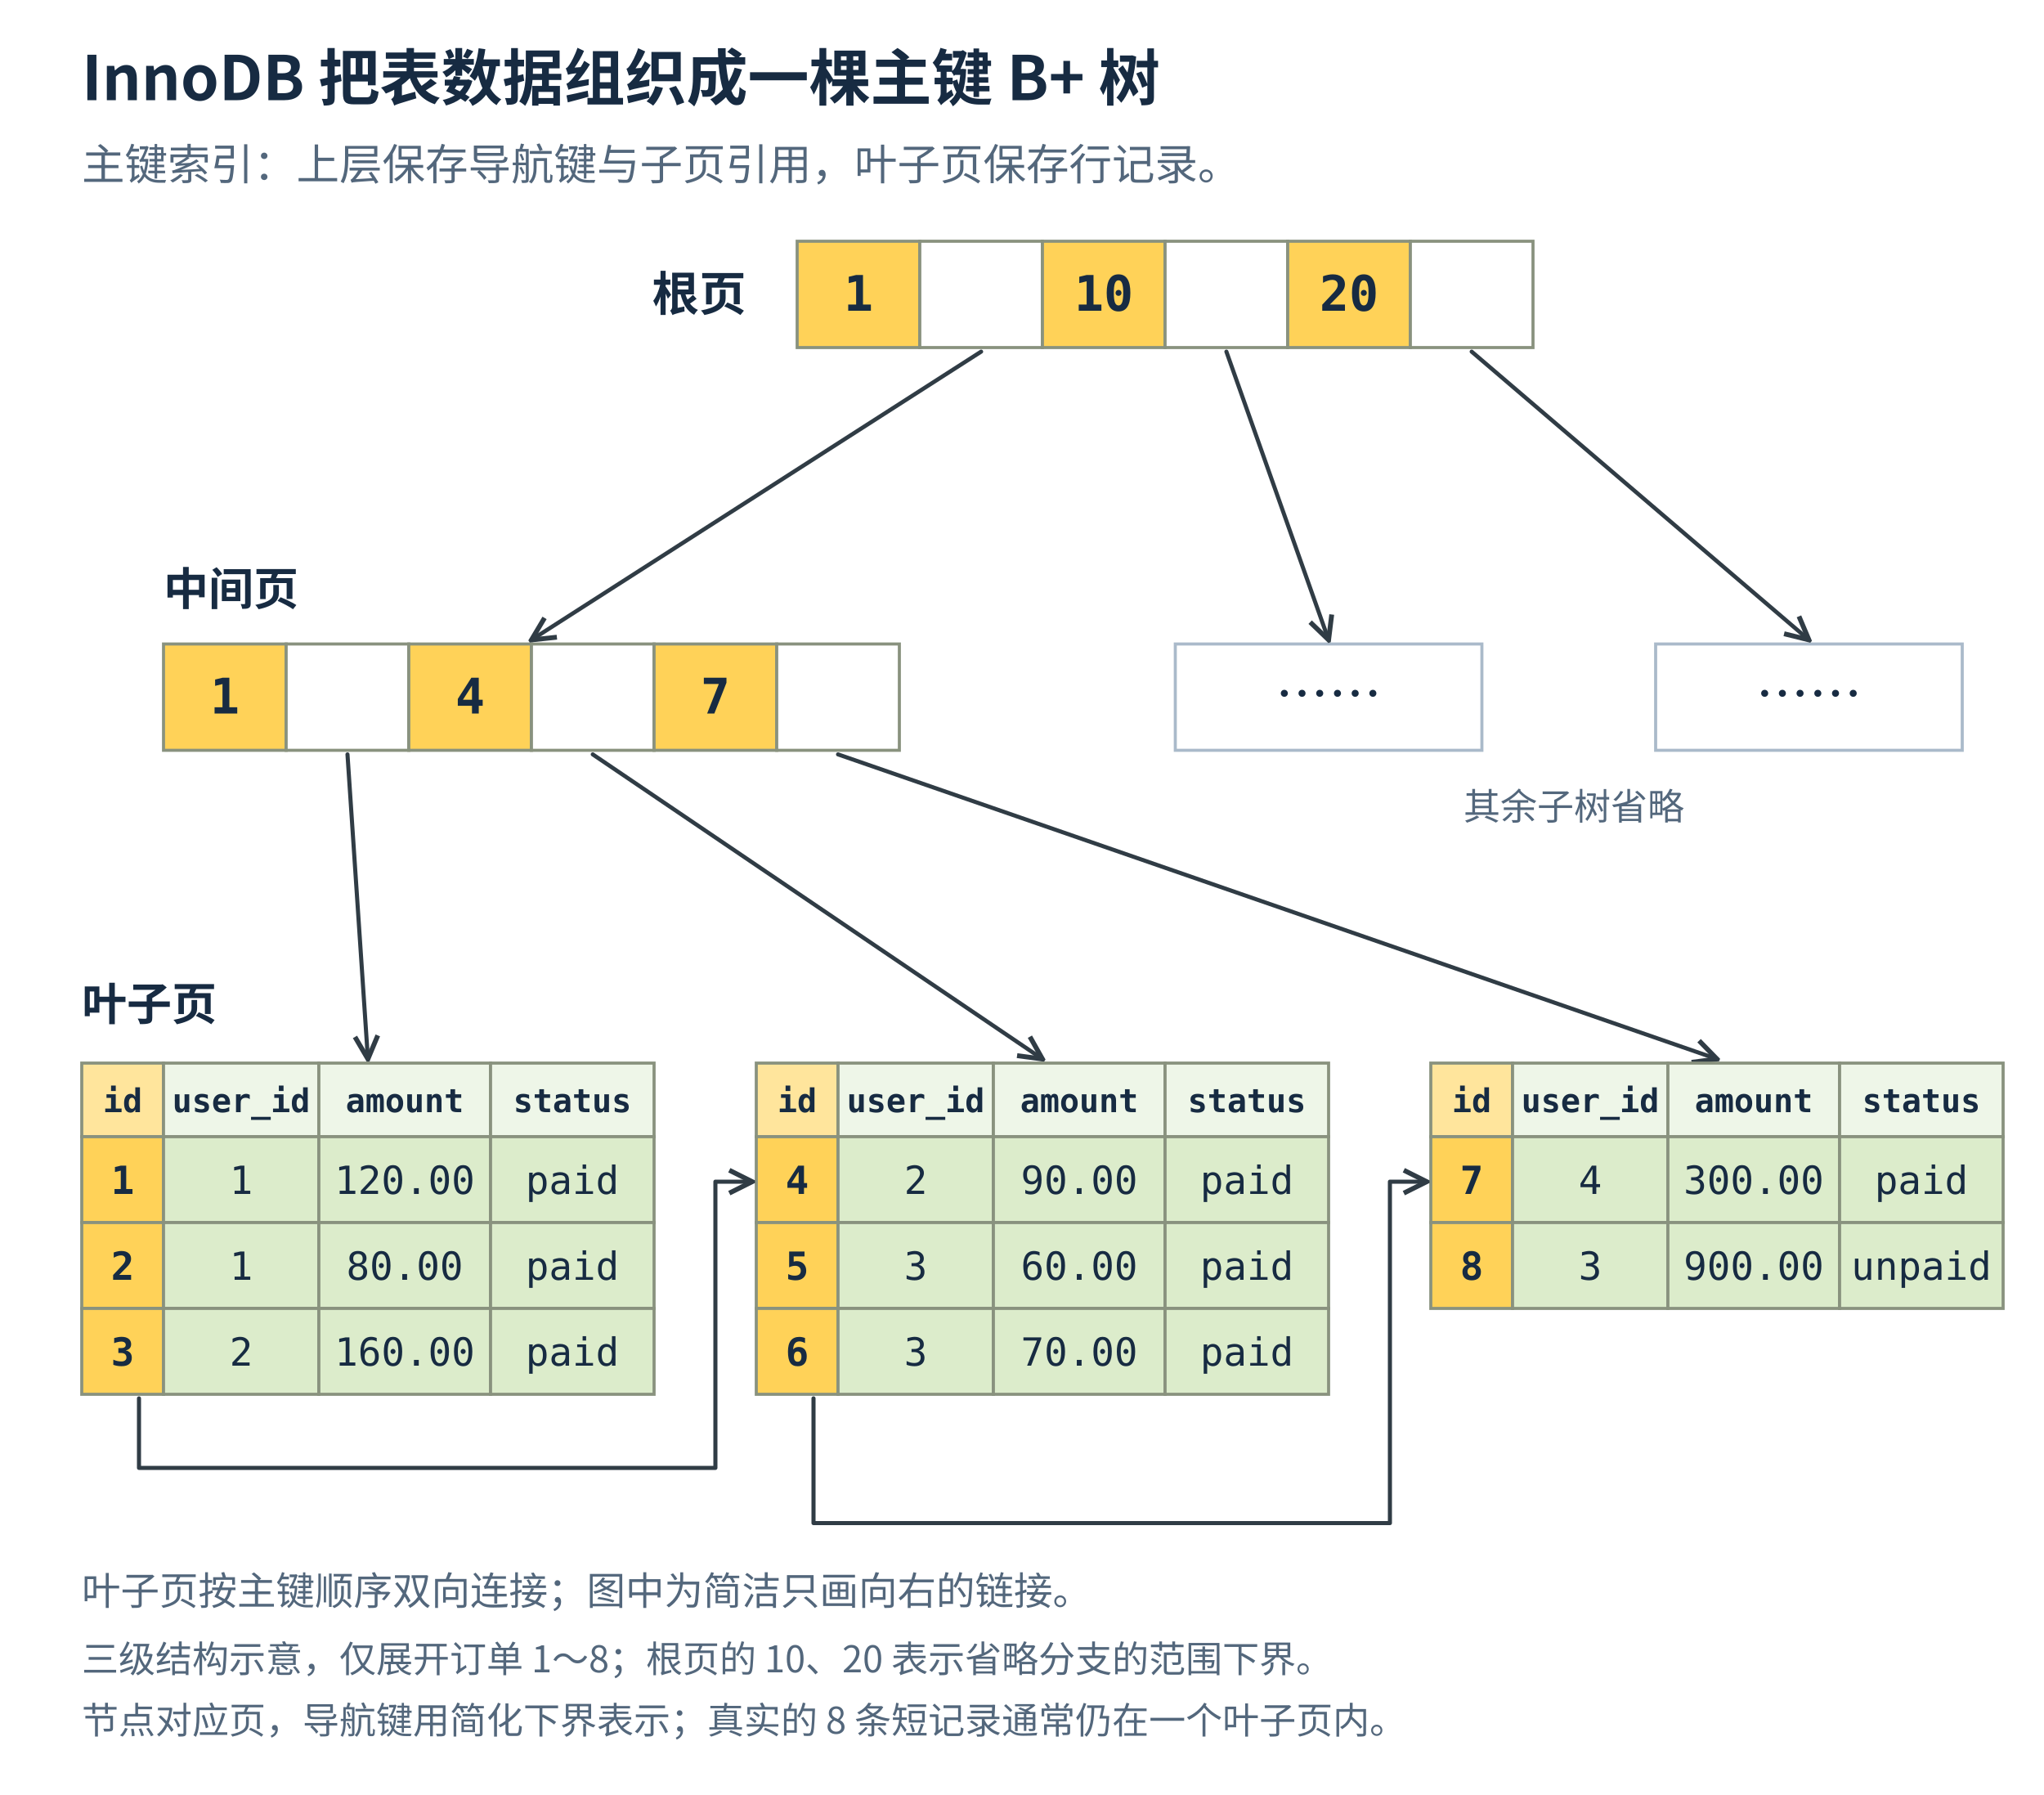
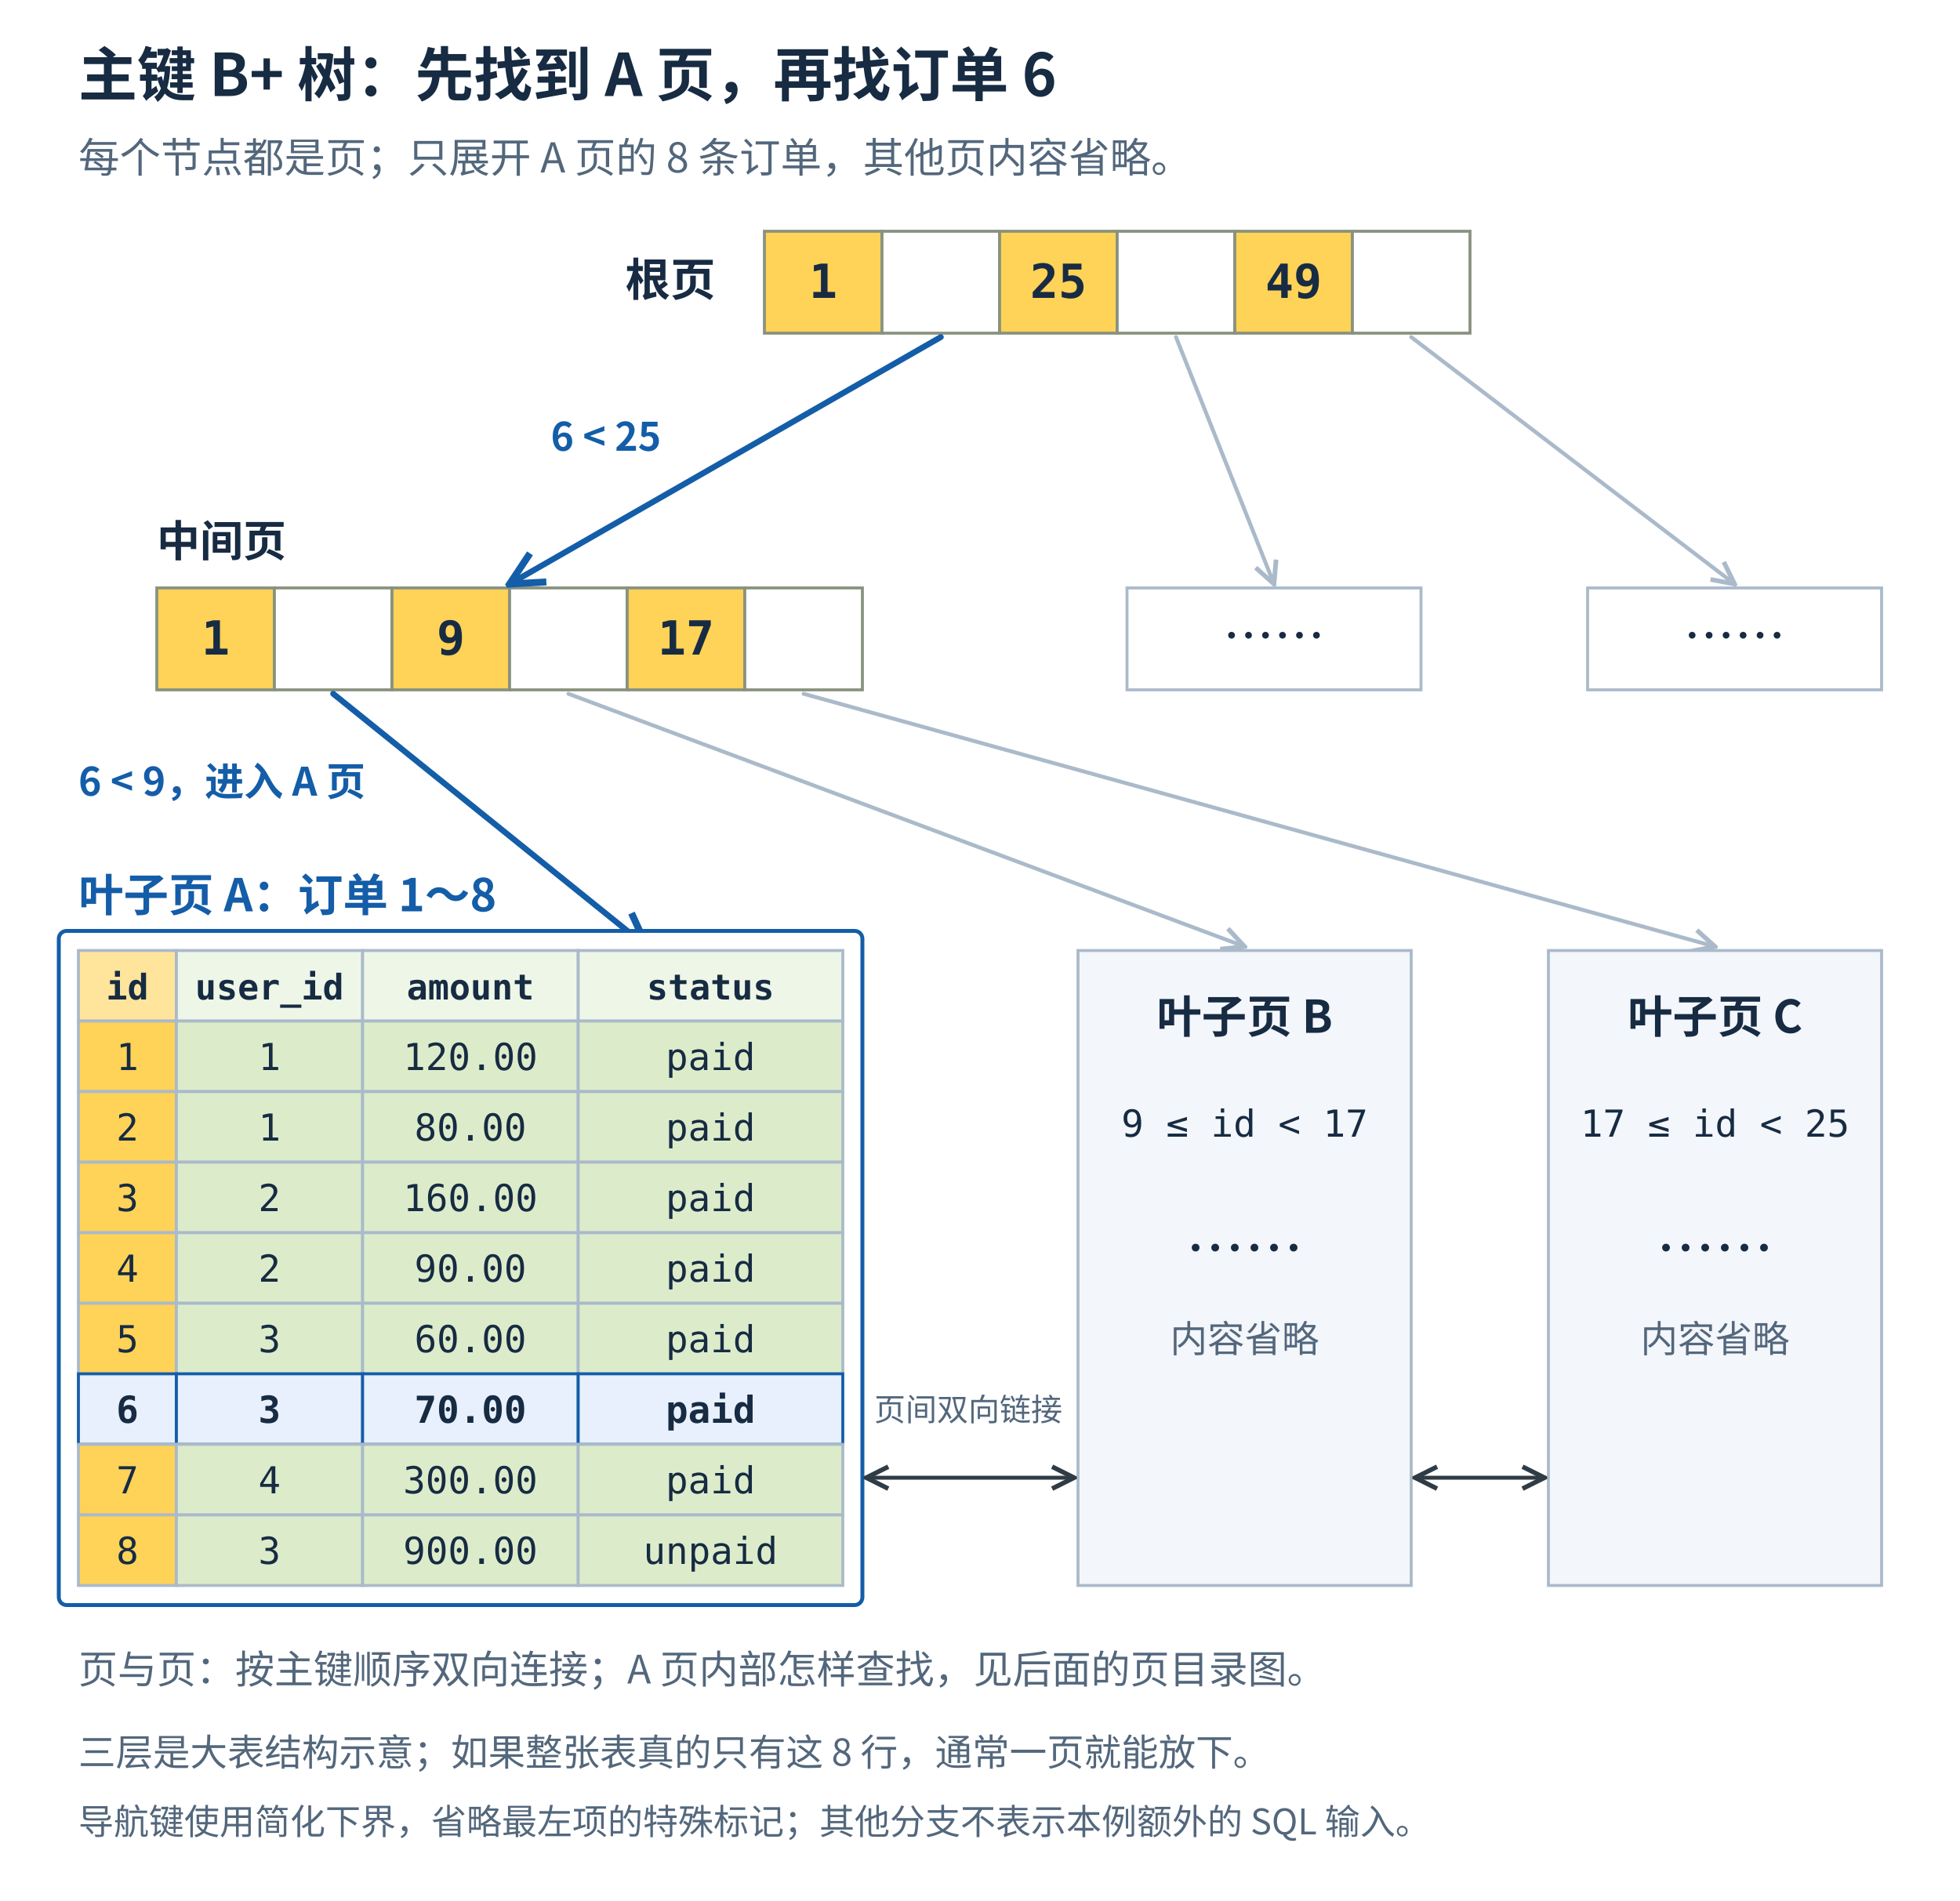
- <svg xmlns="http://www.w3.org/2000/svg" width="1000" height="878" viewBox="0 0 1000 878" role="img" aria-labelledby="title desc">
+ <svg xmlns="http://www.w3.org/2000/svg" width="1000" height="970" viewBox="0 0 1000 970" role="img" aria-labelledby="title desc">
  <defs>
    <marker id="arrow-line" viewBox="0 0 10 10" refX="9" refY="5" markerWidth="7" markerHeight="7" orient="auto-start-reverse">
      <path d="M 1 1 L 9 5 L 1 9" fill="none" stroke="#AABACA" stroke-width="1.7" />
    </marker>
    <marker id="arrow-blue" viewBox="0 0 10 10" refX="9" refY="5" markerWidth="7" markerHeight="7" orient="auto-start-reverse">
      <path d="M 1 1 L 9 5 L 1 9" fill="none" stroke="#145DA8" stroke-width="1.7" />
    </marker>
    <marker id="arrow-amber" viewBox="0 0 10 10" refX="9" refY="5" markerWidth="7" markerHeight="7" orient="auto-start-reverse">
      <path d="M 1 1 L 9 5 L 1 9" fill="none" stroke="#936000" stroke-width="1.7" />
    </marker>
    <marker id="arrow-red" viewBox="0 0 10 10" refX="9" refY="5" markerWidth="7" markerHeight="7" orient="auto-start-reverse">
      <path d="M 1 1 L 9 5 L 1 9" fill="none" stroke="#B13F28" stroke-width="1.7" />
    </marker>
    <marker id="arrow-black" viewBox="0 0 10 10" refX="9" refY="5" markerWidth="7" markerHeight="7" orient="auto-start-reverse">
      <path d="M 1 1 L 9 5 L 1 9" fill="none" stroke="#303C45" stroke-width="1.7" />
    </marker>
  </defs>
-   <rect x="0" y="0" width="1000" height="878" rx="0" fill="#FFFFFF" stroke="none" stroke-width="1.5" />
-   <text x="40" y="49" fill="#172B42" font-size="30" font-weight="700" text-anchor="start" font-family="PingFang SC, Microsoft YaHei, Noto Sans CJK SC, sans-serif">InnoDB 把表数据组织成一棵主键 B+ 树</text>
-   <text x="40" y="88" fill="#53677C" font-size="21" font-weight="400" text-anchor="start" font-family="PingFang SC, Microsoft YaHei, Noto Sans CJK SC, sans-serif">主键索引：上层保存导航键与子页引用，叶子页保存行记录。</text>
-   <text x="365" y="152" fill="#172B42" font-size="23" font-weight="600" text-anchor="end" font-family="PingFang SC, Microsoft YaHei, Noto Sans CJK SC, sans-serif">根页</text>
+   <rect x="0" y="0" width="1000" height="970" rx="0" fill="#FFFFFF" stroke="none" stroke-width="1.5" />
+   <text x="40" y="49" fill="#172B42" font-size="30" font-weight="700" text-anchor="start" font-family="PingFang SC, Microsoft YaHei, Noto Sans CJK SC, sans-serif">主键 B+ 树：先找到 A 页，再找订单 6</text>
+   <text x="40" y="88" fill="#53677C" font-size="21" font-weight="400" text-anchor="start" font-family="PingFang SC, Microsoft YaHei, Noto Sans CJK SC, sans-serif">每个节点都是页；只展开 A 页的 8 条订单，其他页内容省略。</text>
+   <text x="365" y="151" fill="#172B42" font-size="23" font-weight="600" text-anchor="end" font-family="PingFang SC, Microsoft YaHei, Noto Sans CJK SC, sans-serif">根页</text>
  <rect x="390" y="118" width="60" height="52" rx="0" fill="#FFD258" stroke="#89927E" stroke-width="1.5" />
  <rect x="450" y="118" width="60" height="52" rx="0" fill="#FFFFFF" stroke="#89927E" stroke-width="1.5" />
  <text x="420" y="152" fill="#172B42" font-size="24" font-weight="600" text-anchor="middle" font-family="ui-monospace, SFMono-Regular, Consolas, monospace">1</text>
  <rect x="510" y="118" width="60" height="52" rx="0" fill="#FFD258" stroke="#89927E" stroke-width="1.5" />
  <rect x="570" y="118" width="60" height="52" rx="0" fill="#FFFFFF" stroke="#89927E" stroke-width="1.5" />
-   <text x="540" y="152" fill="#172B42" font-size="24" font-weight="600" text-anchor="middle" font-family="ui-monospace, SFMono-Regular, Consolas, monospace">10</text>
+   <text x="540" y="152" fill="#172B42" font-size="24" font-weight="600" text-anchor="middle" font-family="ui-monospace, SFMono-Regular, Consolas, monospace">25</text>
  <rect x="630" y="118" width="60" height="52" rx="0" fill="#FFD258" stroke="#89927E" stroke-width="1.5" />
  <rect x="690" y="118" width="60" height="52" rx="0" fill="#FFFFFF" stroke="#89927E" stroke-width="1.5" />
-   <text x="660" y="152" fill="#172B42" font-size="24" font-weight="600" text-anchor="middle" font-family="ui-monospace, SFMono-Regular, Consolas, monospace">20</text>
-   <text x="80" y="296" fill="#172B42" font-size="22" font-weight="600" text-anchor="start" font-family="PingFang SC, Microsoft YaHei, Noto Sans CJK SC, sans-serif">中间页</text>
-   <rect x="80" y="315" width="60" height="52" rx="0" fill="#FFD258" stroke="#89927E" stroke-width="1.5" />
-   <rect x="140" y="315" width="60" height="52" rx="0" fill="#FFFFFF" stroke="#89927E" stroke-width="1.5" />
-   <text x="110" y="349" fill="#172B42" font-size="24" font-weight="600" text-anchor="middle" font-family="ui-monospace, SFMono-Regular, Consolas, monospace">1</text>
-   <rect x="200" y="315" width="60" height="52" rx="0" fill="#FFD258" stroke="#89927E" stroke-width="1.5" />
-   <rect x="260" y="315" width="60" height="52" rx="0" fill="#FFFFFF" stroke="#89927E" stroke-width="1.5" />
-   <text x="230" y="349" fill="#172B42" font-size="24" font-weight="600" text-anchor="middle" font-family="ui-monospace, SFMono-Regular, Consolas, monospace">4</text>
-   <rect x="320" y="315" width="60" height="52" rx="0" fill="#FFD258" stroke="#89927E" stroke-width="1.5" />
-   <rect x="380" y="315" width="60" height="52" rx="0" fill="#FFFFFF" stroke="#89927E" stroke-width="1.5" />
-   <text x="350" y="349" fill="#172B42" font-size="24" font-weight="600" text-anchor="middle" font-family="ui-monospace, SFMono-Regular, Consolas, monospace">7</text>
-   <rect x="575" y="315" width="150" height="52" rx="0" fill="#FFFFFF" stroke="#AABACA" stroke-width="1.5" />
-   <rect x="810" y="315" width="150" height="52" rx="0" fill="#FFFFFF" stroke="#AABACA" stroke-width="1.5" />
-   <text x="650" y="349" fill="#172B42" font-size="26" font-weight="400" text-anchor="middle" font-family="PingFang SC, Microsoft YaHei, Noto Sans CJK SC, sans-serif">……</text>
-   <text x="885" y="349" fill="#172B42" font-size="26" font-weight="400" text-anchor="middle" font-family="PingFang SC, Microsoft YaHei, Noto Sans CJK SC, sans-serif">……</text>
-   <text x="770" y="401" fill="#53677C" font-size="18" font-weight="400" text-anchor="middle" font-family="PingFang SC, Microsoft YaHei, Noto Sans CJK SC, sans-serif">其余子树省略</text>
-   <text x="40" y="499" fill="#172B42" font-size="22" font-weight="600" text-anchor="start" font-family="PingFang SC, Microsoft YaHei, Noto Sans CJK SC, sans-serif">叶子页</text>
-   <polyline points="480,172 260,313" fill="none" stroke="#303C45" stroke-width="2" stroke-linecap="round" stroke-linejoin="round" marker-end="url(#arrow-black)" />
-   <polyline points="600,172 650,313" fill="none" stroke="#303C45" stroke-width="2" stroke-linecap="round" stroke-linejoin="round" marker-end="url(#arrow-black)" />
-   <polyline points="720,172 885,313" fill="none" stroke="#303C45" stroke-width="2" stroke-linecap="round" stroke-linejoin="round" marker-end="url(#arrow-black)" />
-   <polyline points="170,369 180,518" fill="none" stroke="#303C45" stroke-width="2" stroke-linecap="round" stroke-linejoin="round" marker-end="url(#arrow-black)" />
-   <rect x="40" y="520" width="40" height="36" rx="0" fill="#FFE59C" stroke="#89927E" stroke-width="1.5" />
-   <text x="60" y="544" fill="#172B42" font-size="16" font-weight="600" text-anchor="middle" font-family="ui-monospace, SFMono-Regular, Consolas, monospace">id</text>
-   <rect x="80" y="520" width="76" height="36" rx="0" fill="#EEF6E8" stroke="#89927E" stroke-width="1.5" />
-   <text x="118" y="544" fill="#172B42" font-size="16" font-weight="600" text-anchor="middle" font-family="ui-monospace, SFMono-Regular, Consolas, monospace">user_id</text>
-   <rect x="156" y="520" width="84" height="36" rx="0" fill="#EEF6E8" stroke="#89927E" stroke-width="1.5" />
-   <text x="198" y="544" fill="#172B42" font-size="16" font-weight="600" text-anchor="middle" font-family="ui-monospace, SFMono-Regular, Consolas, monospace">amount</text>
-   <rect x="240" y="520" width="80" height="36" rx="0" fill="#EEF6E8" stroke="#89927E" stroke-width="1.5" />
-   <text x="280" y="544" fill="#172B42" font-size="16" font-weight="600" text-anchor="middle" font-family="ui-monospace, SFMono-Regular, Consolas, monospace">status</text>
-   <rect x="40" y="556" width="40" height="42" rx="0" fill="#FFD258" stroke="#89927E" stroke-width="1.5" />
-   <text x="60" y="584" fill="#172B42" font-size="19" font-weight="600" text-anchor="middle" font-family="ui-monospace, SFMono-Regular, Consolas, monospace">1</text>
-   <rect x="80" y="556" width="76" height="42" rx="0" fill="#DCECCB" stroke="#89927E" stroke-width="1.5" />
-   <text x="118" y="584" fill="#172B42" font-size="19" font-weight="400" text-anchor="middle" font-family="ui-monospace, SFMono-Regular, Consolas, monospace">1</text>
-   <rect x="156" y="556" width="84" height="42" rx="0" fill="#DCECCB" stroke="#89927E" stroke-width="1.5" />
-   <text x="198" y="584" fill="#172B42" font-size="19" font-weight="400" text-anchor="middle" font-family="ui-monospace, SFMono-Regular, Consolas, monospace">120.00</text>
-   <rect x="240" y="556" width="80" height="42" rx="0" fill="#DCECCB" stroke="#89927E" stroke-width="1.5" />
-   <text x="280" y="584" fill="#172B42" font-size="19" font-weight="400" text-anchor="middle" font-family="ui-monospace, SFMono-Regular, Consolas, monospace">paid</text>
-   <rect x="40" y="598" width="40" height="42" rx="0" fill="#FFD258" stroke="#89927E" stroke-width="1.5" />
-   <text x="60" y="626" fill="#172B42" font-size="19" font-weight="600" text-anchor="middle" font-family="ui-monospace, SFMono-Regular, Consolas, monospace">2</text>
-   <rect x="80" y="598" width="76" height="42" rx="0" fill="#DCECCB" stroke="#89927E" stroke-width="1.5" />
-   <text x="118" y="626" fill="#172B42" font-size="19" font-weight="400" text-anchor="middle" font-family="ui-monospace, SFMono-Regular, Consolas, monospace">1</text>
-   <rect x="156" y="598" width="84" height="42" rx="0" fill="#DCECCB" stroke="#89927E" stroke-width="1.5" />
-   <text x="198" y="626" fill="#172B42" font-size="19" font-weight="400" text-anchor="middle" font-family="ui-monospace, SFMono-Regular, Consolas, monospace">80.00</text>
-   <rect x="240" y="598" width="80" height="42" rx="0" fill="#DCECCB" stroke="#89927E" stroke-width="1.5" />
-   <text x="280" y="626" fill="#172B42" font-size="19" font-weight="400" text-anchor="middle" font-family="ui-monospace, SFMono-Regular, Consolas, monospace">paid</text>
-   <rect x="40" y="640" width="40" height="42" rx="0" fill="#FFD258" stroke="#89927E" stroke-width="1.5" />
-   <text x="60" y="668" fill="#172B42" font-size="19" font-weight="600" text-anchor="middle" font-family="ui-monospace, SFMono-Regular, Consolas, monospace">3</text>
-   <rect x="80" y="640" width="76" height="42" rx="0" fill="#DCECCB" stroke="#89927E" stroke-width="1.5" />
-   <text x="118" y="668" fill="#172B42" font-size="19" font-weight="400" text-anchor="middle" font-family="ui-monospace, SFMono-Regular, Consolas, monospace">2</text>
-   <rect x="156" y="640" width="84" height="42" rx="0" fill="#DCECCB" stroke="#89927E" stroke-width="1.5" />
-   <text x="198" y="668" fill="#172B42" font-size="19" font-weight="400" text-anchor="middle" font-family="ui-monospace, SFMono-Regular, Consolas, monospace">160.00</text>
-   <rect x="240" y="640" width="80" height="42" rx="0" fill="#DCECCB" stroke="#89927E" stroke-width="1.5" />
-   <text x="280" y="668" fill="#172B42" font-size="19" font-weight="400" text-anchor="middle" font-family="ui-monospace, SFMono-Regular, Consolas, monospace">paid</text>
-   <polyline points="290,369 510,518" fill="none" stroke="#303C45" stroke-width="2" stroke-linecap="round" stroke-linejoin="round" marker-end="url(#arrow-black)" />
-   <rect x="370" y="520" width="40" height="36" rx="0" fill="#FFE59C" stroke="#89927E" stroke-width="1.5" />
-   <text x="390" y="544" fill="#172B42" font-size="16" font-weight="600" text-anchor="middle" font-family="ui-monospace, SFMono-Regular, Consolas, monospace">id</text>
-   <rect x="410" y="520" width="76" height="36" rx="0" fill="#EEF6E8" stroke="#89927E" stroke-width="1.5" />
-   <text x="448" y="544" fill="#172B42" font-size="16" font-weight="600" text-anchor="middle" font-family="ui-monospace, SFMono-Regular, Consolas, monospace">user_id</text>
-   <rect x="486" y="520" width="84" height="36" rx="0" fill="#EEF6E8" stroke="#89927E" stroke-width="1.5" />
-   <text x="528" y="544" fill="#172B42" font-size="16" font-weight="600" text-anchor="middle" font-family="ui-monospace, SFMono-Regular, Consolas, monospace">amount</text>
-   <rect x="570" y="520" width="80" height="36" rx="0" fill="#EEF6E8" stroke="#89927E" stroke-width="1.5" />
-   <text x="610" y="544" fill="#172B42" font-size="16" font-weight="600" text-anchor="middle" font-family="ui-monospace, SFMono-Regular, Consolas, monospace">status</text>
-   <rect x="370" y="556" width="40" height="42" rx="0" fill="#FFD258" stroke="#89927E" stroke-width="1.5" />
-   <text x="390" y="584" fill="#172B42" font-size="19" font-weight="600" text-anchor="middle" font-family="ui-monospace, SFMono-Regular, Consolas, monospace">4</text>
-   <rect x="410" y="556" width="76" height="42" rx="0" fill="#DCECCB" stroke="#89927E" stroke-width="1.5" />
-   <text x="448" y="584" fill="#172B42" font-size="19" font-weight="400" text-anchor="middle" font-family="ui-monospace, SFMono-Regular, Consolas, monospace">2</text>
-   <rect x="486" y="556" width="84" height="42" rx="0" fill="#DCECCB" stroke="#89927E" stroke-width="1.5" />
-   <text x="528" y="584" fill="#172B42" font-size="19" font-weight="400" text-anchor="middle" font-family="ui-monospace, SFMono-Regular, Consolas, monospace">90.00</text>
-   <rect x="570" y="556" width="80" height="42" rx="0" fill="#DCECCB" stroke="#89927E" stroke-width="1.5" />
-   <text x="610" y="584" fill="#172B42" font-size="19" font-weight="400" text-anchor="middle" font-family="ui-monospace, SFMono-Regular, Consolas, monospace">paid</text>
-   <rect x="370" y="598" width="40" height="42" rx="0" fill="#FFD258" stroke="#89927E" stroke-width="1.5" />
-   <text x="390" y="626" fill="#172B42" font-size="19" font-weight="600" text-anchor="middle" font-family="ui-monospace, SFMono-Regular, Consolas, monospace">5</text>
-   <rect x="410" y="598" width="76" height="42" rx="0" fill="#DCECCB" stroke="#89927E" stroke-width="1.5" />
-   <text x="448" y="626" fill="#172B42" font-size="19" font-weight="400" text-anchor="middle" font-family="ui-monospace, SFMono-Regular, Consolas, monospace">3</text>
-   <rect x="486" y="598" width="84" height="42" rx="0" fill="#DCECCB" stroke="#89927E" stroke-width="1.5" />
-   <text x="528" y="626" fill="#172B42" font-size="19" font-weight="400" text-anchor="middle" font-family="ui-monospace, SFMono-Regular, Consolas, monospace">60.00</text>
-   <rect x="570" y="598" width="80" height="42" rx="0" fill="#DCECCB" stroke="#89927E" stroke-width="1.5" />
-   <text x="610" y="626" fill="#172B42" font-size="19" font-weight="400" text-anchor="middle" font-family="ui-monospace, SFMono-Regular, Consolas, monospace">paid</text>
-   <rect x="370" y="640" width="40" height="42" rx="0" fill="#FFD258" stroke="#89927E" stroke-width="1.5" />
-   <text x="390" y="668" fill="#172B42" font-size="19" font-weight="600" text-anchor="middle" font-family="ui-monospace, SFMono-Regular, Consolas, monospace">6</text>
-   <rect x="410" y="640" width="76" height="42" rx="0" fill="#DCECCB" stroke="#89927E" stroke-width="1.5" />
-   <text x="448" y="668" fill="#172B42" font-size="19" font-weight="400" text-anchor="middle" font-family="ui-monospace, SFMono-Regular, Consolas, monospace">3</text>
-   <rect x="486" y="640" width="84" height="42" rx="0" fill="#DCECCB" stroke="#89927E" stroke-width="1.5" />
-   <text x="528" y="668" fill="#172B42" font-size="19" font-weight="400" text-anchor="middle" font-family="ui-monospace, SFMono-Regular, Consolas, monospace">70.00</text>
-   <rect x="570" y="640" width="80" height="42" rx="0" fill="#DCECCB" stroke="#89927E" stroke-width="1.5" />
-   <text x="610" y="668" fill="#172B42" font-size="19" font-weight="400" text-anchor="middle" font-family="ui-monospace, SFMono-Regular, Consolas, monospace">paid</text>
-   <polyline points="410,369 840,518" fill="none" stroke="#303C45" stroke-width="2" stroke-linecap="round" stroke-linejoin="round" marker-end="url(#arrow-black)" />
-   <rect x="700" y="520" width="40" height="36" rx="0" fill="#FFE59C" stroke="#89927E" stroke-width="1.5" />
-   <text x="720" y="544" fill="#172B42" font-size="16" font-weight="600" text-anchor="middle" font-family="ui-monospace, SFMono-Regular, Consolas, monospace">id</text>
-   <rect x="740" y="520" width="76" height="36" rx="0" fill="#EEF6E8" stroke="#89927E" stroke-width="1.5" />
-   <text x="778" y="544" fill="#172B42" font-size="16" font-weight="600" text-anchor="middle" font-family="ui-monospace, SFMono-Regular, Consolas, monospace">user_id</text>
-   <rect x="816" y="520" width="84" height="36" rx="0" fill="#EEF6E8" stroke="#89927E" stroke-width="1.5" />
-   <text x="858" y="544" fill="#172B42" font-size="16" font-weight="600" text-anchor="middle" font-family="ui-monospace, SFMono-Regular, Consolas, monospace">amount</text>
-   <rect x="900" y="520" width="80" height="36" rx="0" fill="#EEF6E8" stroke="#89927E" stroke-width="1.5" />
-   <text x="940" y="544" fill="#172B42" font-size="16" font-weight="600" text-anchor="middle" font-family="ui-monospace, SFMono-Regular, Consolas, monospace">status</text>
-   <rect x="700" y="556" width="40" height="42" rx="0" fill="#FFD258" stroke="#89927E" stroke-width="1.5" />
-   <text x="720" y="584" fill="#172B42" font-size="19" font-weight="600" text-anchor="middle" font-family="ui-monospace, SFMono-Regular, Consolas, monospace">7</text>
-   <rect x="740" y="556" width="76" height="42" rx="0" fill="#DCECCB" stroke="#89927E" stroke-width="1.5" />
-   <text x="778" y="584" fill="#172B42" font-size="19" font-weight="400" text-anchor="middle" font-family="ui-monospace, SFMono-Regular, Consolas, monospace">4</text>
-   <rect x="816" y="556" width="84" height="42" rx="0" fill="#DCECCB" stroke="#89927E" stroke-width="1.5" />
-   <text x="858" y="584" fill="#172B42" font-size="19" font-weight="400" text-anchor="middle" font-family="ui-monospace, SFMono-Regular, Consolas, monospace">300.00</text>
-   <rect x="900" y="556" width="80" height="42" rx="0" fill="#DCECCB" stroke="#89927E" stroke-width="1.5" />
-   <text x="940" y="584" fill="#172B42" font-size="19" font-weight="400" text-anchor="middle" font-family="ui-monospace, SFMono-Regular, Consolas, monospace">paid</text>
-   <rect x="700" y="598" width="40" height="42" rx="0" fill="#FFD258" stroke="#89927E" stroke-width="1.5" />
-   <text x="720" y="626" fill="#172B42" font-size="19" font-weight="600" text-anchor="middle" font-family="ui-monospace, SFMono-Regular, Consolas, monospace">8</text>
-   <rect x="740" y="598" width="76" height="42" rx="0" fill="#DCECCB" stroke="#89927E" stroke-width="1.5" />
-   <text x="778" y="626" fill="#172B42" font-size="19" font-weight="400" text-anchor="middle" font-family="ui-monospace, SFMono-Regular, Consolas, monospace">3</text>
-   <rect x="816" y="598" width="84" height="42" rx="0" fill="#DCECCB" stroke="#89927E" stroke-width="1.5" />
-   <text x="858" y="626" fill="#172B42" font-size="19" font-weight="400" text-anchor="middle" font-family="ui-monospace, SFMono-Regular, Consolas, monospace">900.00</text>
-   <rect x="900" y="598" width="80" height="42" rx="0" fill="#DCECCB" stroke="#89927E" stroke-width="1.5" />
-   <text x="940" y="626" fill="#172B42" font-size="19" font-weight="400" text-anchor="middle" font-family="ui-monospace, SFMono-Regular, Consolas, monospace">unpaid</text>
-   <polyline points="68,684 68,718 350,718 350,578 368,578" fill="none" stroke="#303C45" stroke-width="2" stroke-linecap="round" stroke-linejoin="round" marker-end="url(#arrow-black)" />
-   <polyline points="398,684 398,745 680,745 680,578 698,578" fill="none" stroke="#303C45" stroke-width="2" stroke-linecap="round" stroke-linejoin="round" marker-end="url(#arrow-black)" />
-   <text x="40" y="785" fill="#53677C" font-size="19" font-weight="400" text-anchor="start" font-family="PingFang SC, Microsoft YaHei, Noto Sans CJK SC, sans-serif">叶子页按主键顺序双向连接；图中为简洁只画向右的链接。</text>
-   <text x="40" y="818" fill="#53677C" font-size="18" font-weight="400" text-anchor="start" font-family="PingFang SC, Microsoft YaHei, Noto Sans CJK SC, sans-serif">三级结构示意，仅展开订单 1～8；根页的 10、20 表示省略分支的范围下界。</text>
-   <text x="40" y="848" fill="#53677C" font-size="18" font-weight="400" text-anchor="start" font-family="PingFang SC, Microsoft YaHei, Noto Sans CJK SC, sans-serif">节点对应页，导航键用简化下界表示；真实的 8 条短记录通常仍在一个叶子页内。</text>
+   <text x="660" y="152" fill="#172B42" font-size="24" font-weight="600" text-anchor="middle" font-family="ui-monospace, SFMono-Regular, Consolas, monospace">49</text>
+   <rect x="80" y="300" width="60" height="52" rx="0" fill="#FFD258" stroke="#89927E" stroke-width="1.5" />
+   <rect x="140" y="300" width="60" height="52" rx="0" fill="#FFFFFF" stroke="#89927E" stroke-width="1.5" />
+   <text x="110" y="334" fill="#172B42" font-size="24" font-weight="600" text-anchor="middle" font-family="ui-monospace, SFMono-Regular, Consolas, monospace">1</text>
+   <rect x="200" y="300" width="60" height="52" rx="0" fill="#FFD258" stroke="#89927E" stroke-width="1.5" />
+   <rect x="260" y="300" width="60" height="52" rx="0" fill="#FFFFFF" stroke="#89927E" stroke-width="1.5" />
+   <text x="230" y="334" fill="#172B42" font-size="24" font-weight="600" text-anchor="middle" font-family="ui-monospace, SFMono-Regular, Consolas, monospace">9</text>
+   <rect x="320" y="300" width="60" height="52" rx="0" fill="#FFD258" stroke="#89927E" stroke-width="1.5" />
+   <rect x="380" y="300" width="60" height="52" rx="0" fill="#FFFFFF" stroke="#89927E" stroke-width="1.5" />
+   <text x="350" y="334" fill="#172B42" font-size="24" font-weight="600" text-anchor="middle" font-family="ui-monospace, SFMono-Regular, Consolas, monospace">17</text>
+   <text x="80" y="284" fill="#172B42" font-size="22" font-weight="600" text-anchor="start" font-family="PingFang SC, Microsoft YaHei, Noto Sans CJK SC, sans-serif">中间页</text>
+   <rect x="575" y="300" width="150" height="52" rx="0" fill="#FFFFFF" stroke="#AABACA" stroke-width="1.5" />
+   <rect x="810" y="300" width="150" height="52" rx="0" fill="#FFFFFF" stroke="#AABACA" stroke-width="1.5" />
+   <text x="650" y="334" fill="#172B42" font-size="26" font-weight="400" text-anchor="middle" font-family="PingFang SC, Microsoft YaHei, Noto Sans CJK SC, sans-serif">……</text>
+   <text x="885" y="334" fill="#172B42" font-size="26" font-weight="400" text-anchor="middle" font-family="PingFang SC, Microsoft YaHei, Noto Sans CJK SC, sans-serif">……</text>
+   <polyline points="480,172 260,298" fill="none" stroke="#145DA8" stroke-width="3" stroke-linecap="round" stroke-linejoin="round" marker-end="url(#arrow-blue)" />
+   <polyline points="600,172 650,298" fill="none" stroke="#AABACA" stroke-width="2" stroke-linecap="round" stroke-linejoin="round" marker-end="url(#arrow-line)" />
+   <polyline points="720,172 885,298" fill="none" stroke="#AABACA" stroke-width="2" stroke-linecap="round" stroke-linejoin="round" marker-end="url(#arrow-line)" />
+   <text x="281" y="230" fill="#145DA8" font-size="20" font-weight="600" text-anchor="start" font-family="PingFang SC, Microsoft YaHei, Noto Sans CJK SC, sans-serif">6 &lt; 25</text>
+   <polyline points="170,354 330,483" fill="none" stroke="#145DA8" stroke-width="3" stroke-linecap="round" stroke-linejoin="round" marker-end="url(#arrow-blue)" />
+   <polyline points="290,354 635,483" fill="none" stroke="#AABACA" stroke-width="2" stroke-linecap="round" stroke-linejoin="round" marker-end="url(#arrow-line)" />
+   <polyline points="410,354 875,483" fill="none" stroke="#AABACA" stroke-width="2" stroke-linecap="round" stroke-linejoin="round" marker-end="url(#arrow-line)" />
+   <text x="40" y="406" fill="#145DA8" font-size="20" font-weight="600" text-anchor="start" font-family="PingFang SC, Microsoft YaHei, Noto Sans CJK SC, sans-serif">6 &lt; 9，进入 A 页</text>
+   <text x="40" y="465" fill="#145DA8" font-size="23" font-weight="700" text-anchor="start" font-family="PingFang SC, Microsoft YaHei, Noto Sans CJK SC, sans-serif">叶子页 A：订单 1～8</text>
+   <rect x="30" y="475" width="410" height="344" rx="4" fill="#FFFFFF" stroke="#145DA8" stroke-width="2" />
+   <rect x="40" y="485" width="50" height="36" rx="0" fill="#FFE59C" stroke="#AABACA" stroke-width="1.5" />
+   <text x="65" y="510" fill="#172B42" font-size="18" font-weight="600" text-anchor="middle" font-family="ui-monospace, SFMono-Regular, Consolas, monospace">id</text>
+   <rect x="90" y="485" width="95" height="36" rx="0" fill="#EEF6E8" stroke="#AABACA" stroke-width="1.5" />
+   <text x="137.5" y="510" fill="#172B42" font-size="18" font-weight="600" text-anchor="middle" font-family="ui-monospace, SFMono-Regular, Consolas, monospace">user_id</text>
+   <rect x="185" y="485" width="110" height="36" rx="0" fill="#EEF6E8" stroke="#AABACA" stroke-width="1.5" />
+   <text x="240" y="510" fill="#172B42" font-size="18" font-weight="600" text-anchor="middle" font-family="ui-monospace, SFMono-Regular, Consolas, monospace">amount</text>
+   <rect x="295" y="485" width="135" height="36" rx="0" fill="#EEF6E8" stroke="#AABACA" stroke-width="1.5" />
+   <text x="362.5" y="510" fill="#172B42" font-size="18" font-weight="600" text-anchor="middle" font-family="ui-monospace, SFMono-Regular, Consolas, monospace">status</text>
+   <rect x="40" y="521" width="50" height="36" rx="0" fill="#FFD258" stroke="#AABACA" stroke-width="1.5" />
+   <text x="65" y="546" fill="#172B42" font-size="19" font-weight="400" text-anchor="middle" font-family="ui-monospace, SFMono-Regular, Consolas, monospace">1</text>
+   <rect x="90" y="521" width="95" height="36" rx="0" fill="#DCECCB" stroke="#AABACA" stroke-width="1.5" />
+   <text x="137.5" y="546" fill="#172B42" font-size="19" font-weight="400" text-anchor="middle" font-family="ui-monospace, SFMono-Regular, Consolas, monospace">1</text>
+   <rect x="185" y="521" width="110" height="36" rx="0" fill="#DCECCB" stroke="#AABACA" stroke-width="1.5" />
+   <text x="240" y="546" fill="#172B42" font-size="19" font-weight="400" text-anchor="middle" font-family="ui-monospace, SFMono-Regular, Consolas, monospace">120.00</text>
+   <rect x="295" y="521" width="135" height="36" rx="0" fill="#DCECCB" stroke="#AABACA" stroke-width="1.5" />
+   <text x="362.5" y="546" fill="#172B42" font-size="19" font-weight="400" text-anchor="middle" font-family="ui-monospace, SFMono-Regular, Consolas, monospace">paid</text>
+   <rect x="40" y="557" width="50" height="36" rx="0" fill="#FFD258" stroke="#AABACA" stroke-width="1.5" />
+   <text x="65" y="582" fill="#172B42" font-size="19" font-weight="400" text-anchor="middle" font-family="ui-monospace, SFMono-Regular, Consolas, monospace">2</text>
+   <rect x="90" y="557" width="95" height="36" rx="0" fill="#DCECCB" stroke="#AABACA" stroke-width="1.5" />
+   <text x="137.5" y="582" fill="#172B42" font-size="19" font-weight="400" text-anchor="middle" font-family="ui-monospace, SFMono-Regular, Consolas, monospace">1</text>
+   <rect x="185" y="557" width="110" height="36" rx="0" fill="#DCECCB" stroke="#AABACA" stroke-width="1.5" />
+   <text x="240" y="582" fill="#172B42" font-size="19" font-weight="400" text-anchor="middle" font-family="ui-monospace, SFMono-Regular, Consolas, monospace">80.00</text>
+   <rect x="295" y="557" width="135" height="36" rx="0" fill="#DCECCB" stroke="#AABACA" stroke-width="1.5" />
+   <text x="362.5" y="582" fill="#172B42" font-size="19" font-weight="400" text-anchor="middle" font-family="ui-monospace, SFMono-Regular, Consolas, monospace">paid</text>
+   <rect x="40" y="593" width="50" height="36" rx="0" fill="#FFD258" stroke="#AABACA" stroke-width="1.5" />
+   <text x="65" y="618" fill="#172B42" font-size="19" font-weight="400" text-anchor="middle" font-family="ui-monospace, SFMono-Regular, Consolas, monospace">3</text>
+   <rect x="90" y="593" width="95" height="36" rx="0" fill="#DCECCB" stroke="#AABACA" stroke-width="1.5" />
+   <text x="137.5" y="618" fill="#172B42" font-size="19" font-weight="400" text-anchor="middle" font-family="ui-monospace, SFMono-Regular, Consolas, monospace">2</text>
+   <rect x="185" y="593" width="110" height="36" rx="0" fill="#DCECCB" stroke="#AABACA" stroke-width="1.5" />
+   <text x="240" y="618" fill="#172B42" font-size="19" font-weight="400" text-anchor="middle" font-family="ui-monospace, SFMono-Regular, Consolas, monospace">160.00</text>
+   <rect x="295" y="593" width="135" height="36" rx="0" fill="#DCECCB" stroke="#AABACA" stroke-width="1.5" />
+   <text x="362.5" y="618" fill="#172B42" font-size="19" font-weight="400" text-anchor="middle" font-family="ui-monospace, SFMono-Regular, Consolas, monospace">paid</text>
+   <rect x="40" y="629" width="50" height="36" rx="0" fill="#FFD258" stroke="#AABACA" stroke-width="1.5" />
+   <text x="65" y="654" fill="#172B42" font-size="19" font-weight="400" text-anchor="middle" font-family="ui-monospace, SFMono-Regular, Consolas, monospace">4</text>
+   <rect x="90" y="629" width="95" height="36" rx="0" fill="#DCECCB" stroke="#AABACA" stroke-width="1.5" />
+   <text x="137.5" y="654" fill="#172B42" font-size="19" font-weight="400" text-anchor="middle" font-family="ui-monospace, SFMono-Regular, Consolas, monospace">2</text>
+   <rect x="185" y="629" width="110" height="36" rx="0" fill="#DCECCB" stroke="#AABACA" stroke-width="1.5" />
+   <text x="240" y="654" fill="#172B42" font-size="19" font-weight="400" text-anchor="middle" font-family="ui-monospace, SFMono-Regular, Consolas, monospace">90.00</text>
+   <rect x="295" y="629" width="135" height="36" rx="0" fill="#DCECCB" stroke="#AABACA" stroke-width="1.5" />
+   <text x="362.5" y="654" fill="#172B42" font-size="19" font-weight="400" text-anchor="middle" font-family="ui-monospace, SFMono-Regular, Consolas, monospace">paid</text>
+   <rect x="40" y="665" width="50" height="36" rx="0" fill="#FFD258" stroke="#AABACA" stroke-width="1.5" />
+   <text x="65" y="690" fill="#172B42" font-size="19" font-weight="400" text-anchor="middle" font-family="ui-monospace, SFMono-Regular, Consolas, monospace">5</text>
+   <rect x="90" y="665" width="95" height="36" rx="0" fill="#DCECCB" stroke="#AABACA" stroke-width="1.5" />
+   <text x="137.5" y="690" fill="#172B42" font-size="19" font-weight="400" text-anchor="middle" font-family="ui-monospace, SFMono-Regular, Consolas, monospace">3</text>
+   <rect x="185" y="665" width="110" height="36" rx="0" fill="#DCECCB" stroke="#AABACA" stroke-width="1.5" />
+   <text x="240" y="690" fill="#172B42" font-size="19" font-weight="400" text-anchor="middle" font-family="ui-monospace, SFMono-Regular, Consolas, monospace">60.00</text>
+   <rect x="295" y="665" width="135" height="36" rx="0" fill="#DCECCB" stroke="#AABACA" stroke-width="1.5" />
+   <text x="362.5" y="690" fill="#172B42" font-size="19" font-weight="400" text-anchor="middle" font-family="ui-monospace, SFMono-Regular, Consolas, monospace">paid</text>
+   <rect x="40" y="701" width="50" height="36" rx="0" fill="#E7F0FC" stroke="#145DA8" stroke-width="1.5" />
+   <text x="65" y="726" fill="#172B42" font-size="19" font-weight="700" text-anchor="middle" font-family="ui-monospace, SFMono-Regular, Consolas, monospace">6</text>
+   <rect x="90" y="701" width="95" height="36" rx="0" fill="#E7F0FC" stroke="#145DA8" stroke-width="1.5" />
+   <text x="137.5" y="726" fill="#172B42" font-size="19" font-weight="700" text-anchor="middle" font-family="ui-monospace, SFMono-Regular, Consolas, monospace">3</text>
+   <rect x="185" y="701" width="110" height="36" rx="0" fill="#E7F0FC" stroke="#145DA8" stroke-width="1.5" />
+   <text x="240" y="726" fill="#172B42" font-size="19" font-weight="700" text-anchor="middle" font-family="ui-monospace, SFMono-Regular, Consolas, monospace">70.00</text>
+   <rect x="295" y="701" width="135" height="36" rx="0" fill="#E7F0FC" stroke="#145DA8" stroke-width="1.5" />
+   <text x="362.5" y="726" fill="#172B42" font-size="19" font-weight="700" text-anchor="middle" font-family="ui-monospace, SFMono-Regular, Consolas, monospace">paid</text>
+   <rect x="40" y="737" width="50" height="36" rx="0" fill="#FFD258" stroke="#AABACA" stroke-width="1.5" />
+   <text x="65" y="762" fill="#172B42" font-size="19" font-weight="400" text-anchor="middle" font-family="ui-monospace, SFMono-Regular, Consolas, monospace">7</text>
+   <rect x="90" y="737" width="95" height="36" rx="0" fill="#DCECCB" stroke="#AABACA" stroke-width="1.5" />
+   <text x="137.5" y="762" fill="#172B42" font-size="19" font-weight="400" text-anchor="middle" font-family="ui-monospace, SFMono-Regular, Consolas, monospace">4</text>
+   <rect x="185" y="737" width="110" height="36" rx="0" fill="#DCECCB" stroke="#AABACA" stroke-width="1.5" />
+   <text x="240" y="762" fill="#172B42" font-size="19" font-weight="400" text-anchor="middle" font-family="ui-monospace, SFMono-Regular, Consolas, monospace">300.00</text>
+   <rect x="295" y="737" width="135" height="36" rx="0" fill="#DCECCB" stroke="#AABACA" stroke-width="1.5" />
+   <text x="362.5" y="762" fill="#172B42" font-size="19" font-weight="400" text-anchor="middle" font-family="ui-monospace, SFMono-Regular, Consolas, monospace">paid</text>
+   <rect x="40" y="773" width="50" height="36" rx="0" fill="#FFD258" stroke="#AABACA" stroke-width="1.5" />
+   <text x="65" y="798" fill="#172B42" font-size="19" font-weight="400" text-anchor="middle" font-family="ui-monospace, SFMono-Regular, Consolas, monospace">8</text>
+   <rect x="90" y="773" width="95" height="36" rx="0" fill="#DCECCB" stroke="#AABACA" stroke-width="1.5" />
+   <text x="137.5" y="798" fill="#172B42" font-size="19" font-weight="400" text-anchor="middle" font-family="ui-monospace, SFMono-Regular, Consolas, monospace">3</text>
+   <rect x="185" y="773" width="110" height="36" rx="0" fill="#DCECCB" stroke="#AABACA" stroke-width="1.5" />
+   <text x="240" y="798" fill="#172B42" font-size="19" font-weight="400" text-anchor="middle" font-family="ui-monospace, SFMono-Regular, Consolas, monospace">900.00</text>
+   <rect x="295" y="773" width="135" height="36" rx="0" fill="#DCECCB" stroke="#AABACA" stroke-width="1.5" />
+   <text x="362.5" y="798" fill="#172B42" font-size="19" font-weight="400" text-anchor="middle" font-family="ui-monospace, SFMono-Regular, Consolas, monospace">unpaid</text>
+   <rect x="550" y="485" width="170" height="324" rx="0" fill="#F3F6FA" stroke="#AABACA" stroke-width="1.5" />
+   <text x="635" y="527" fill="#172B42" font-size="23" font-weight="600" text-anchor="middle" font-family="PingFang SC, Microsoft YaHei, Noto Sans CJK SC, sans-serif">叶子页 B</text>
+   <text x="635" y="580" fill="#172B42" font-size="19" font-weight="400" text-anchor="middle" font-family="ui-monospace, SFMono-Regular, Consolas, monospace">9 ≤ id &lt; 17</text>
+   <text x="635" y="648" fill="#172B42" font-size="30" font-weight="400" text-anchor="middle" font-family="PingFang SC, Microsoft YaHei, Noto Sans CJK SC, sans-serif">……</text>
+   <text x="635" y="690" fill="#53677C" font-size="19" font-weight="400" text-anchor="middle" font-family="PingFang SC, Microsoft YaHei, Noto Sans CJK SC, sans-serif">内容省略</text>
+   <rect x="790" y="485" width="170" height="324" rx="0" fill="#F3F6FA" stroke="#AABACA" stroke-width="1.5" />
+   <text x="875" y="527" fill="#172B42" font-size="23" font-weight="600" text-anchor="middle" font-family="PingFang SC, Microsoft YaHei, Noto Sans CJK SC, sans-serif">叶子页 C</text>
+   <text x="875" y="580" fill="#172B42" font-size="19" font-weight="400" text-anchor="middle" font-family="ui-monospace, SFMono-Regular, Consolas, monospace">17 ≤ id &lt; 25</text>
+   <text x="875" y="648" fill="#172B42" font-size="30" font-weight="400" text-anchor="middle" font-family="PingFang SC, Microsoft YaHei, Noto Sans CJK SC, sans-serif">……</text>
+   <text x="875" y="690" fill="#53677C" font-size="19" font-weight="400" text-anchor="middle" font-family="PingFang SC, Microsoft YaHei, Noto Sans CJK SC, sans-serif">内容省略</text>
+   <polyline points="442,754 548,754" fill="none" stroke="#303C45" stroke-width="2" stroke-linecap="round" stroke-linejoin="round" marker-end="url(#arrow-black)" marker-start="url(#arrow-black)" />
+   <polyline points="722,754 788,754" fill="none" stroke="#303C45" stroke-width="2" stroke-linecap="round" stroke-linejoin="round" marker-end="url(#arrow-black)" marker-start="url(#arrow-black)" />
+   <text x="494" y="725" fill="#53677C" font-size="16" font-weight="400" text-anchor="middle" font-family="PingFang SC, Microsoft YaHei, Noto Sans CJK SC, sans-serif">页间双向链接</text>
+   <text x="40" y="859" fill="#53677C" font-size="20" font-weight="400" text-anchor="start" font-family="PingFang SC, Microsoft YaHei, Noto Sans CJK SC, sans-serif">页与页：按主键顺序双向连接；A 页内部怎样查找，见后面的页目录图。</text>
+   <text x="40" y="901" fill="#53677C" font-size="19" font-weight="400" text-anchor="start" font-family="PingFang SC, Microsoft YaHei, Noto Sans CJK SC, sans-serif">三层是大表结构示意；如果整张表真的只有这 8 行，通常一页就能放下。</text>
+   <text x="40" y="936" fill="#53677C" font-size="18" font-weight="400" text-anchor="start" font-family="PingFang SC, Microsoft YaHei, Noto Sans CJK SC, sans-serif">导航键使用简化下界，省略最左项的特殊标记；其他分支不表示本例额外的 SQL 输入。</text>
</svg>
